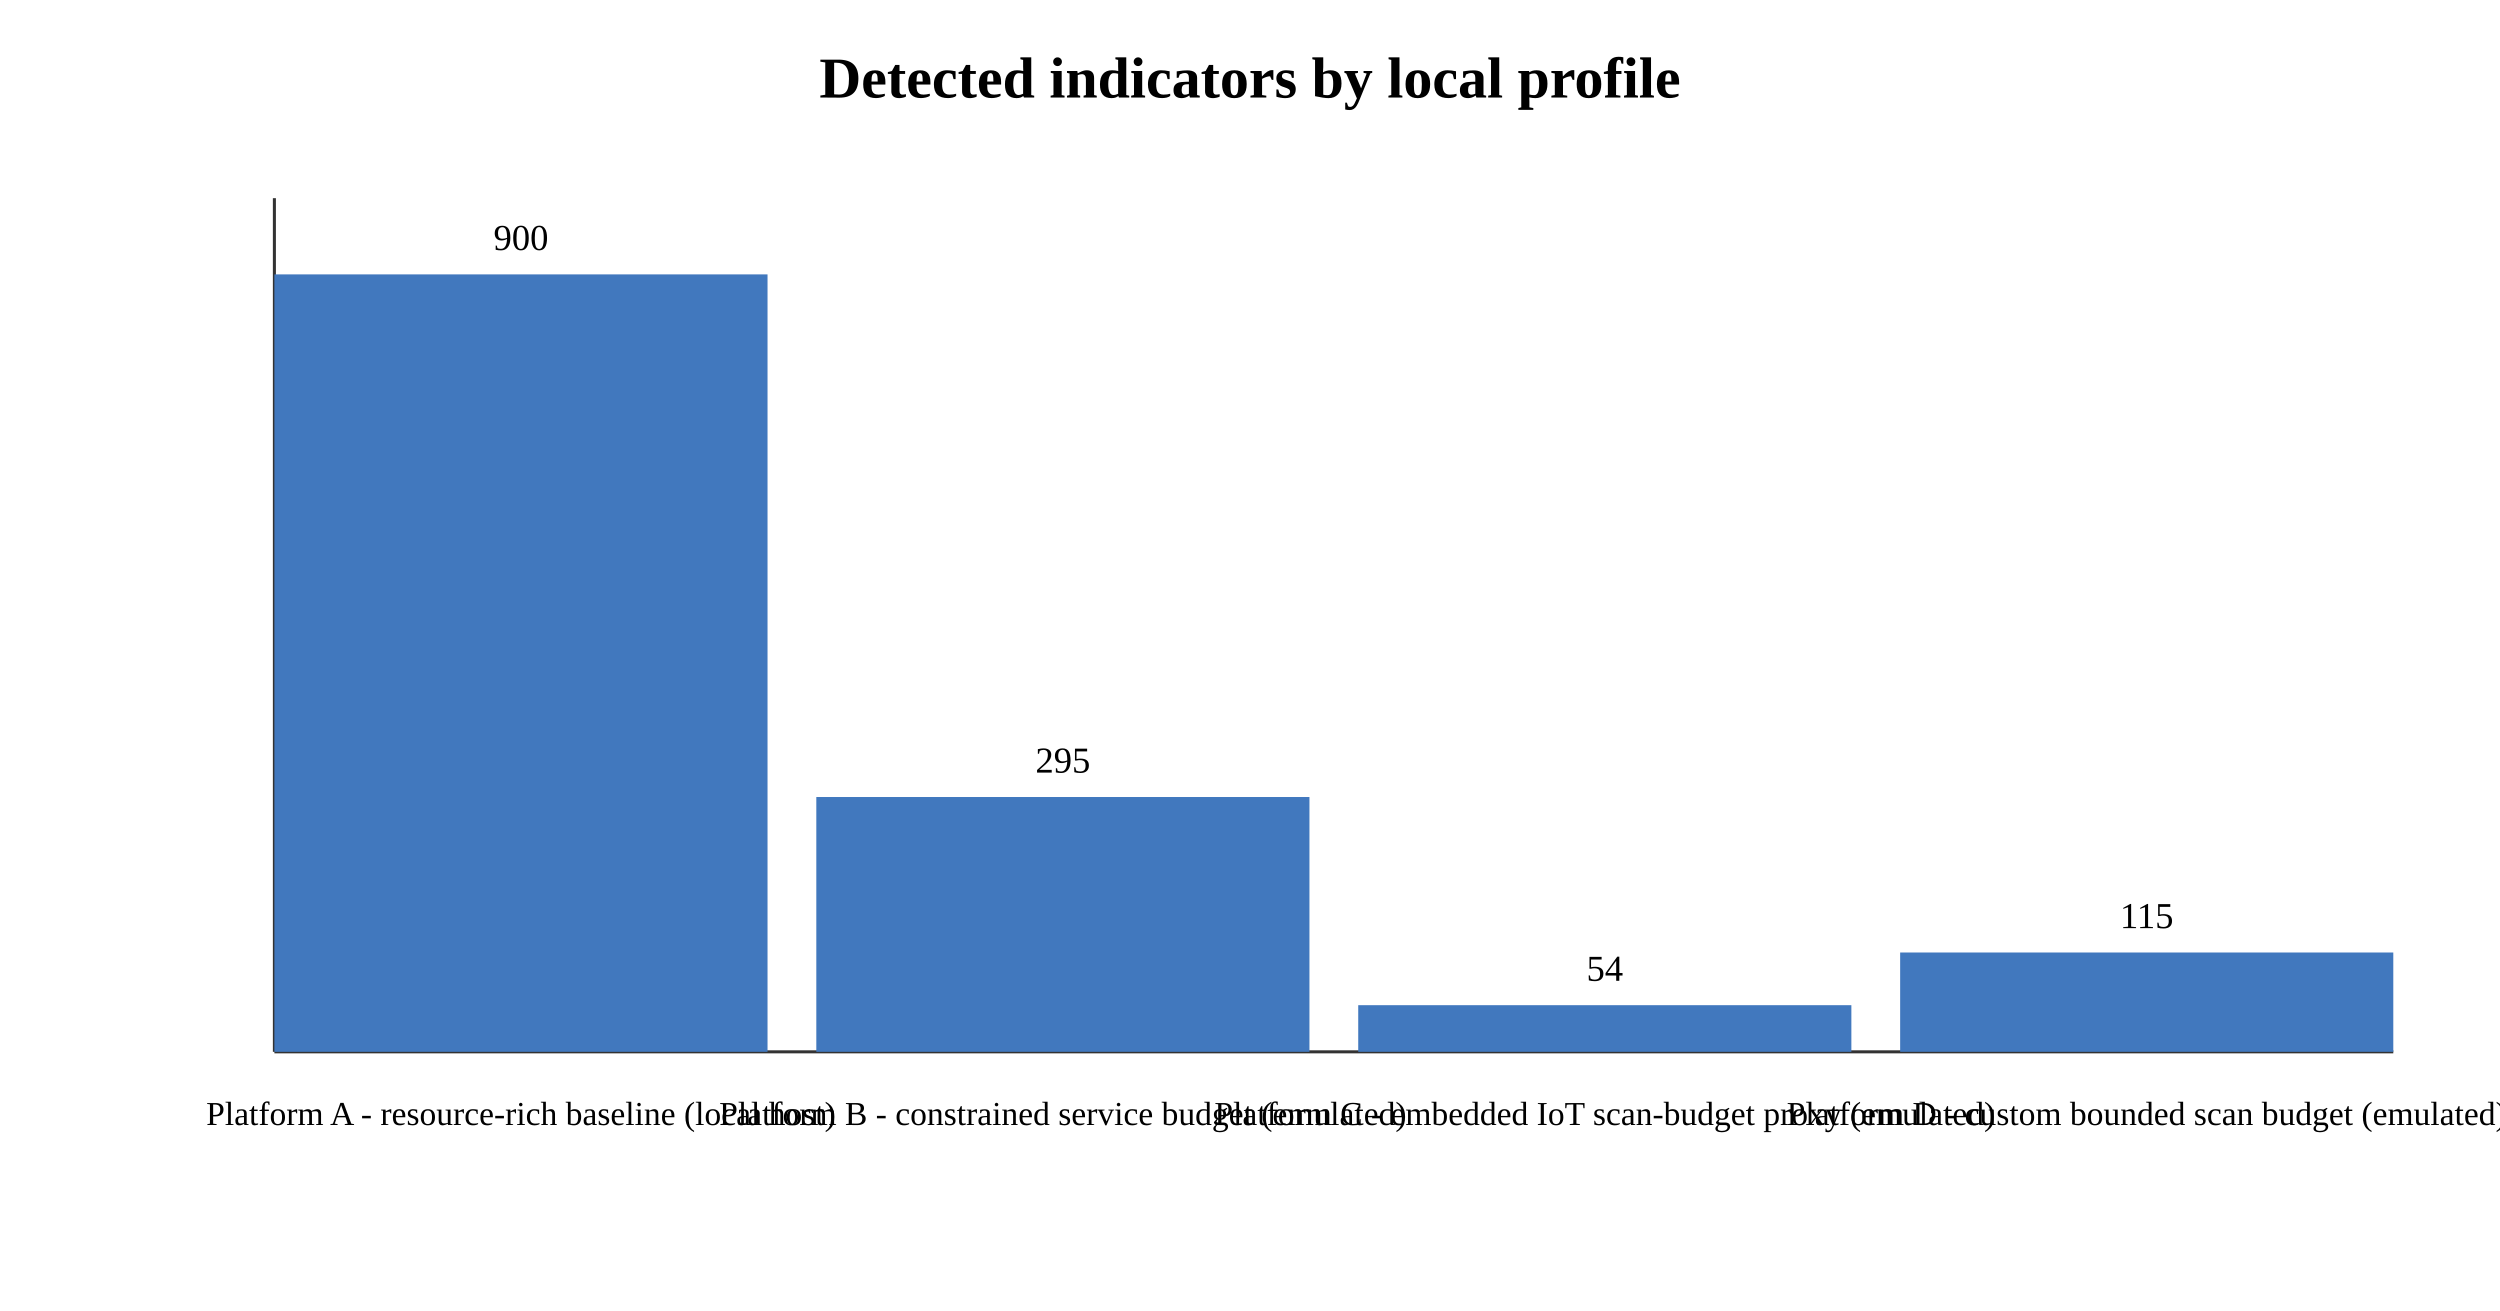
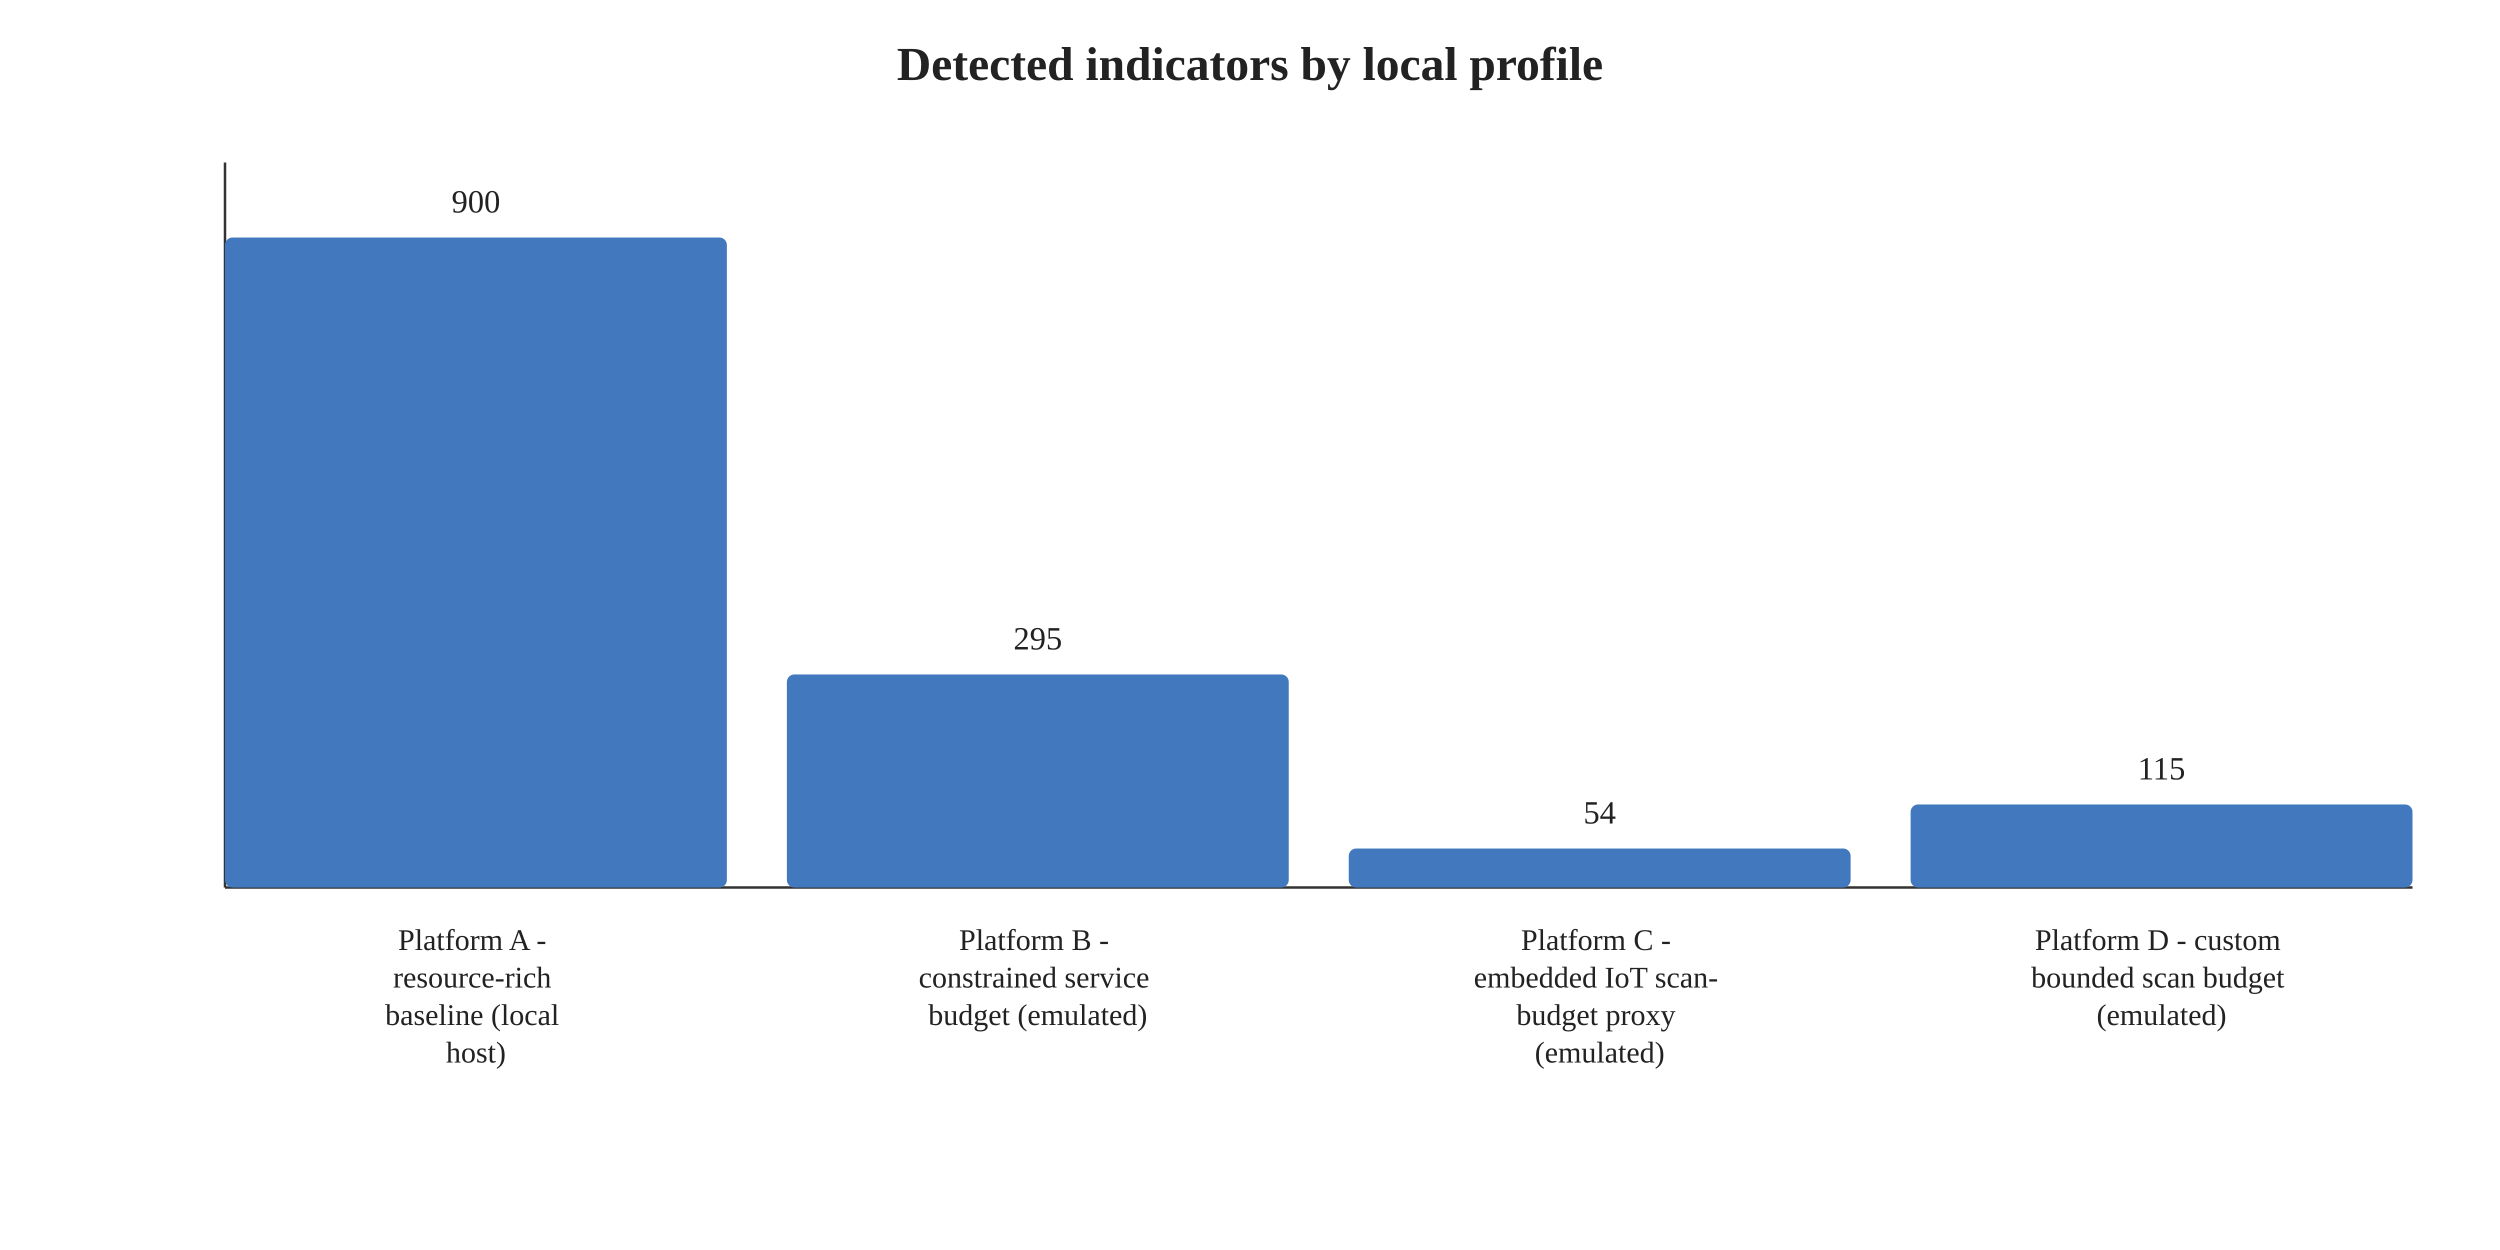
- <svg xmlns="http://www.w3.org/2000/svg" width="820" height="430" viewBox="0 0 820 430">
+ <svg xmlns="http://www.w3.org/2000/svg" width="1000" height="500" viewBox="0 0 1000 500">
  <rect width="100%" height="100%" fill="white" />
-   <text x="410.0" y="32" text-anchor="middle" font-size="19" font-weight="bold">Detected indicators by local profile</text>
-   <line x1="90" y1="345" x2="785" y2="345" stroke="#333" />
-   <line x1="90" y1="65" x2="90" y2="345" stroke="#333" />
-   <rect x="90.00" y="90.00" width="161.75" height="255.00" fill="#4178be" />
-   <text x="170.88" y="82.00" text-anchor="middle" font-size="12">900</text>
-   <text x="170.88" y="369" text-anchor="middle" font-size="11">Platform A - resource-rich baseline (local host)</text>
-   <rect x="267.75" y="261.42" width="161.75" height="83.58" fill="#4178be" />
-   <text x="348.62" y="253.42" text-anchor="middle" font-size="12">295</text>
-   <text x="348.62" y="369" text-anchor="middle" font-size="11">Platform B - constrained service budget (emulated)</text>
-   <rect x="445.50" y="329.70" width="161.75" height="15.30" fill="#4178be" />
-   <text x="526.38" y="321.70" text-anchor="middle" font-size="12">54</text>
-   <text x="526.38" y="369" text-anchor="middle" font-size="11">Platform C - embedded IoT scan-budget proxy (emulated)</text>
-   <rect x="623.25" y="312.42" width="161.75" height="32.58" fill="#4178be" />
-   <text x="704.12" y="304.42" text-anchor="middle" font-size="12">115</text>
-   <text x="704.12" y="369" text-anchor="middle" font-size="11">Platform D - custom bounded scan budget (emulated)</text>
+   <text x="500.0" y="32" text-anchor="middle" font-size="19" font-weight="bold" fill="#222">Detected indicators by local profile</text>
+   <line x1="90" y1="355" x2="965" y2="355" stroke="#333" />
+   <line x1="90" y1="65" x2="90" y2="355" stroke="#333" />
+   <rect x="90.00" y="95.00" width="200.75" height="260.00" fill="#4178be" rx="3" />
+   <text x="190.38" y="85.00" text-anchor="middle" font-size="13" fill="#222">900</text>
+   <text x="190.38" y="380" text-anchor="middle" font-size="12" fill="#222">
+     <tspan x="190.38" dy="0">Platform A -</tspan>
+     <tspan x="190.38" dy="15">resource-rich</tspan>
+     <tspan x="190.38" dy="15">baseline (local</tspan>
+     <tspan x="190.38" dy="15">host)</tspan>
+   </text>
+   <rect x="314.75" y="269.78" width="200.75" height="85.22" fill="#4178be" rx="3" />
+   <text x="415.12" y="259.78" text-anchor="middle" font-size="13" fill="#222">295</text>
+   <text x="415.12" y="380" text-anchor="middle" font-size="12" fill="#222">
+     <tspan x="415.12" dy="0">Platform B -</tspan>
+     <tspan x="415.12" dy="15">constrained service</tspan>
+     <tspan x="415.12" dy="15">budget (emulated)</tspan>
+   </text>
+   <rect x="539.50" y="339.40" width="200.75" height="15.60" fill="#4178be" rx="3" />
+   <text x="639.88" y="329.40" text-anchor="middle" font-size="13" fill="#222">54</text>
+   <text x="639.88" y="380" text-anchor="middle" font-size="12" fill="#222">
+     <tspan x="639.88" dy="0">Platform C -</tspan>
+     <tspan x="639.88" dy="15">embedded IoT scan-</tspan>
+     <tspan x="639.88" dy="15">budget proxy</tspan>
+     <tspan x="639.88" dy="15">(emulated)</tspan>
+   </text>
+   <rect x="764.25" y="321.78" width="200.75" height="33.22" fill="#4178be" rx="3" />
+   <text x="864.62" y="311.78" text-anchor="middle" font-size="13" fill="#222">115</text>
+   <text x="864.62" y="380" text-anchor="middle" font-size="12" fill="#222">
+     <tspan x="864.62" dy="0">Platform D - custom</tspan>
+     <tspan x="864.62" dy="15">bounded scan budget</tspan>
+     <tspan x="864.62" dy="15">(emulated)</tspan>
+   </text>
</svg>
